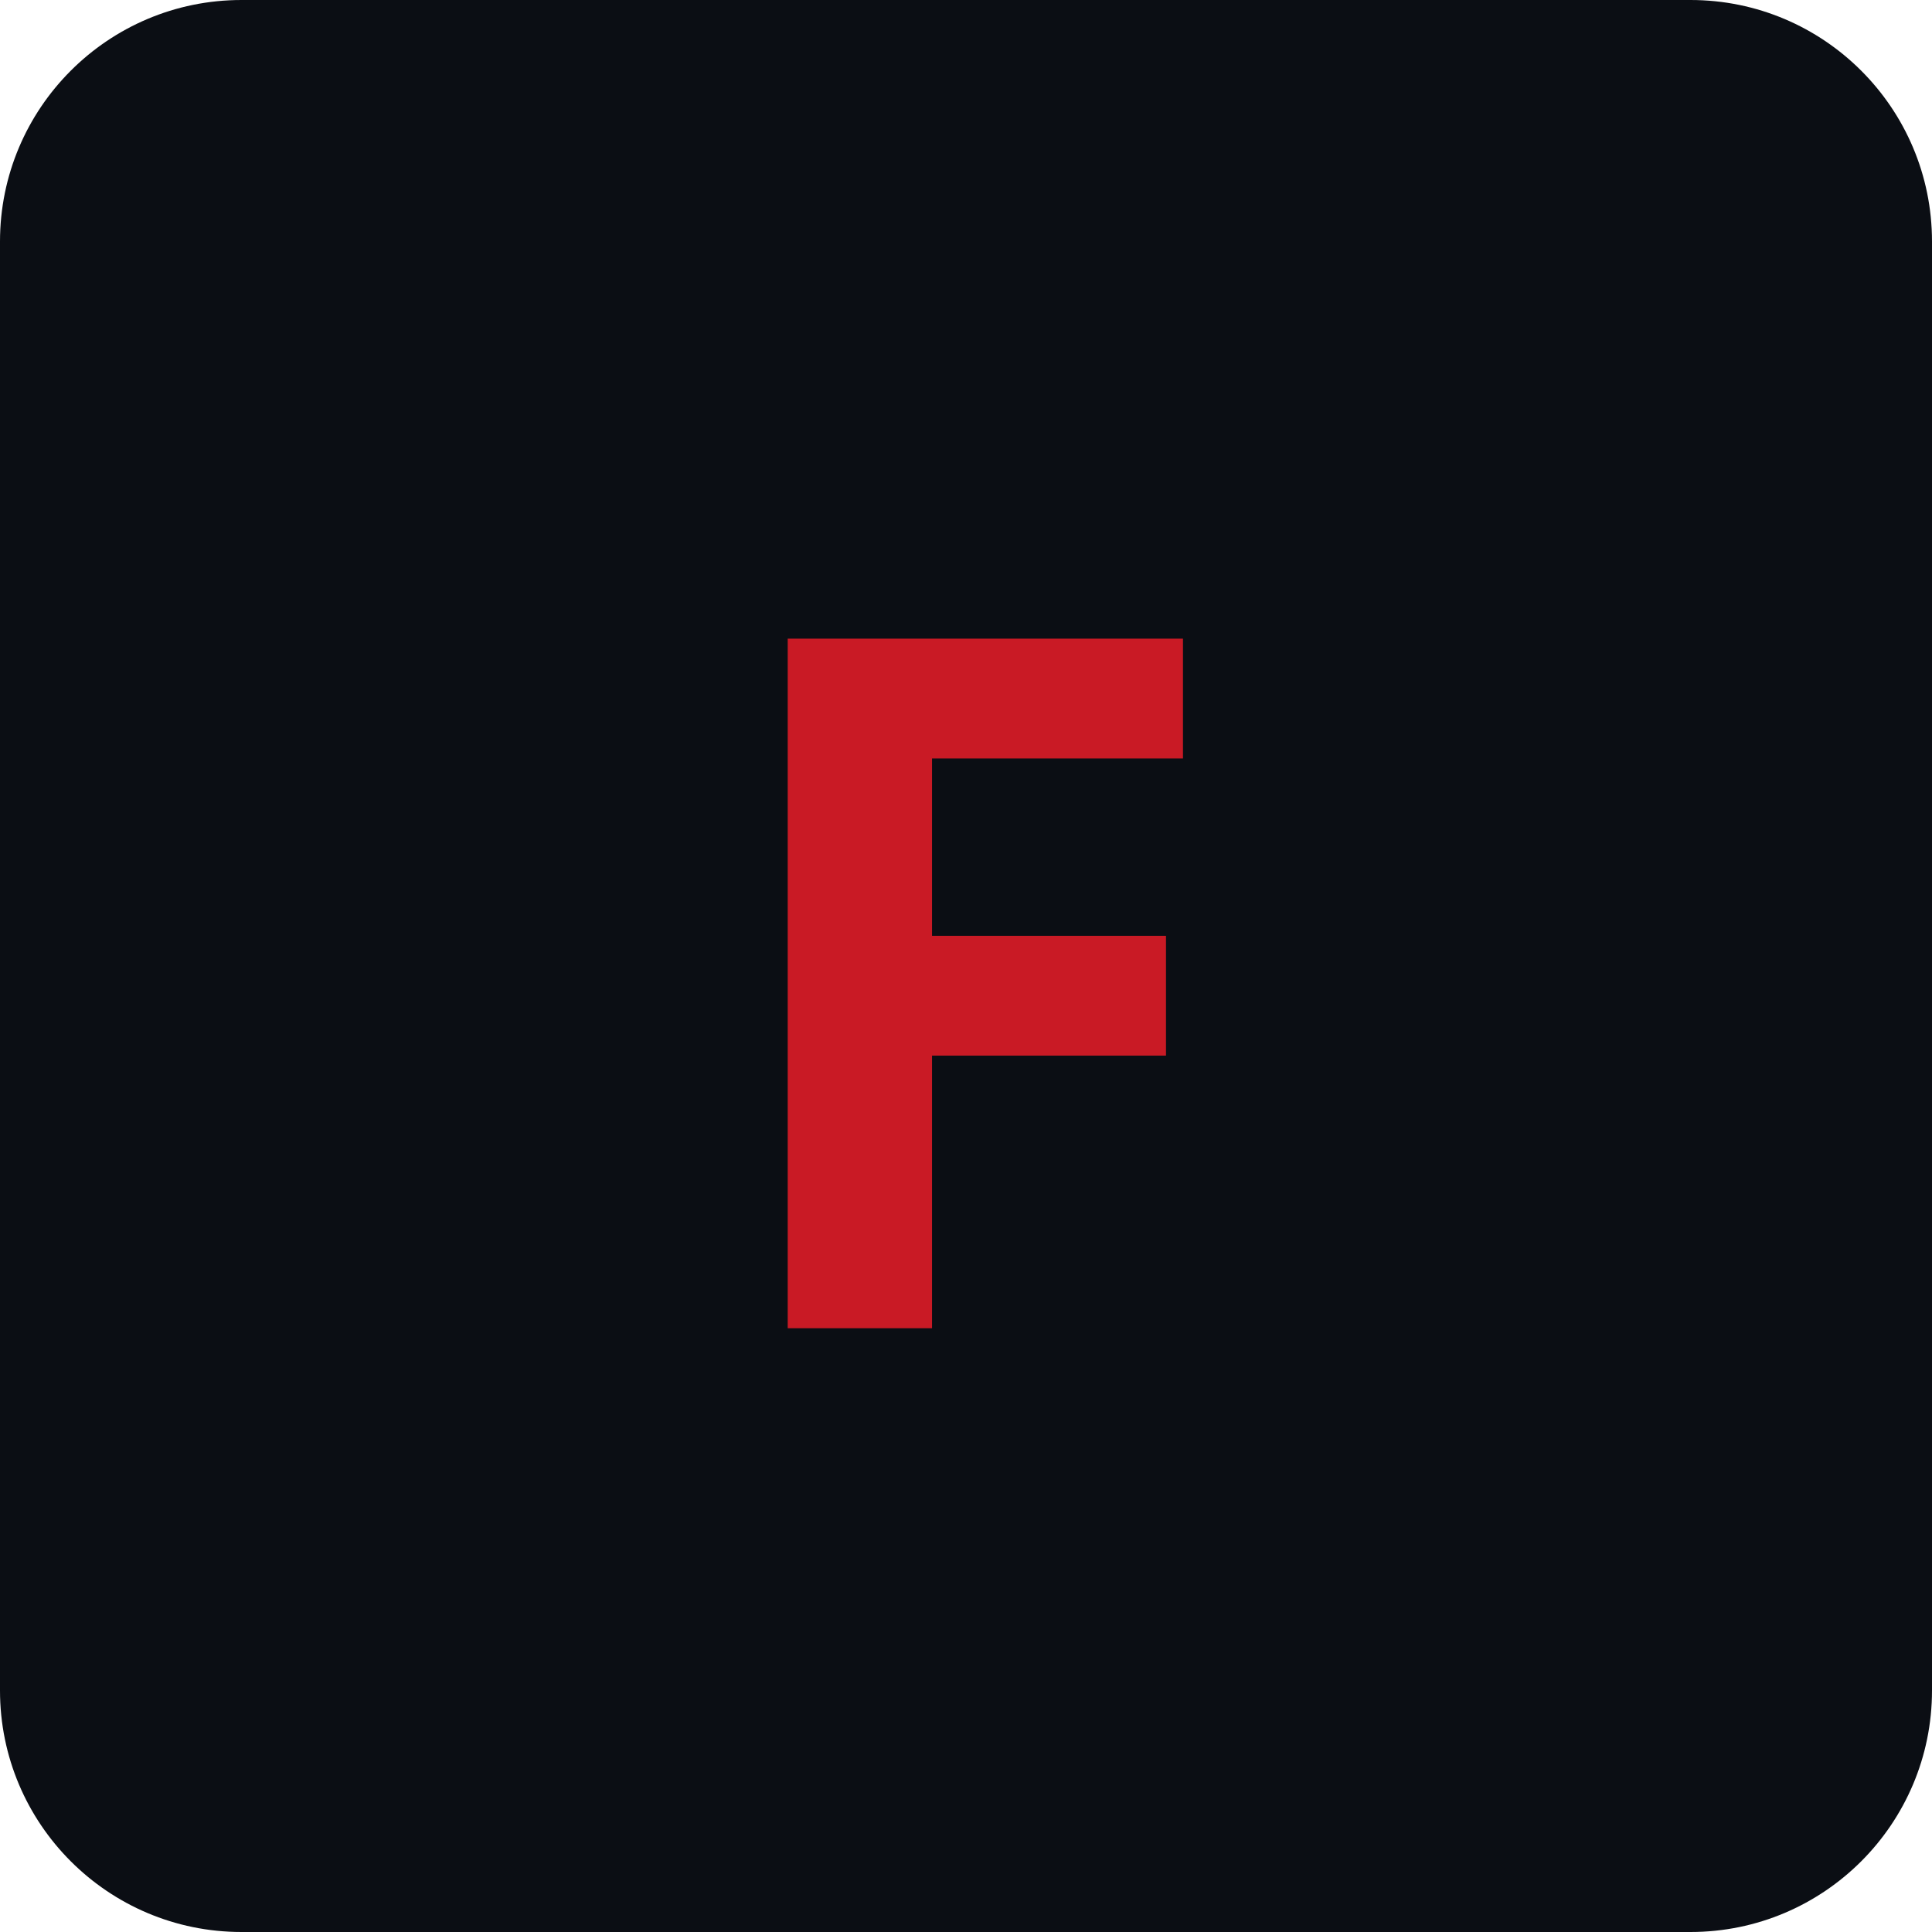
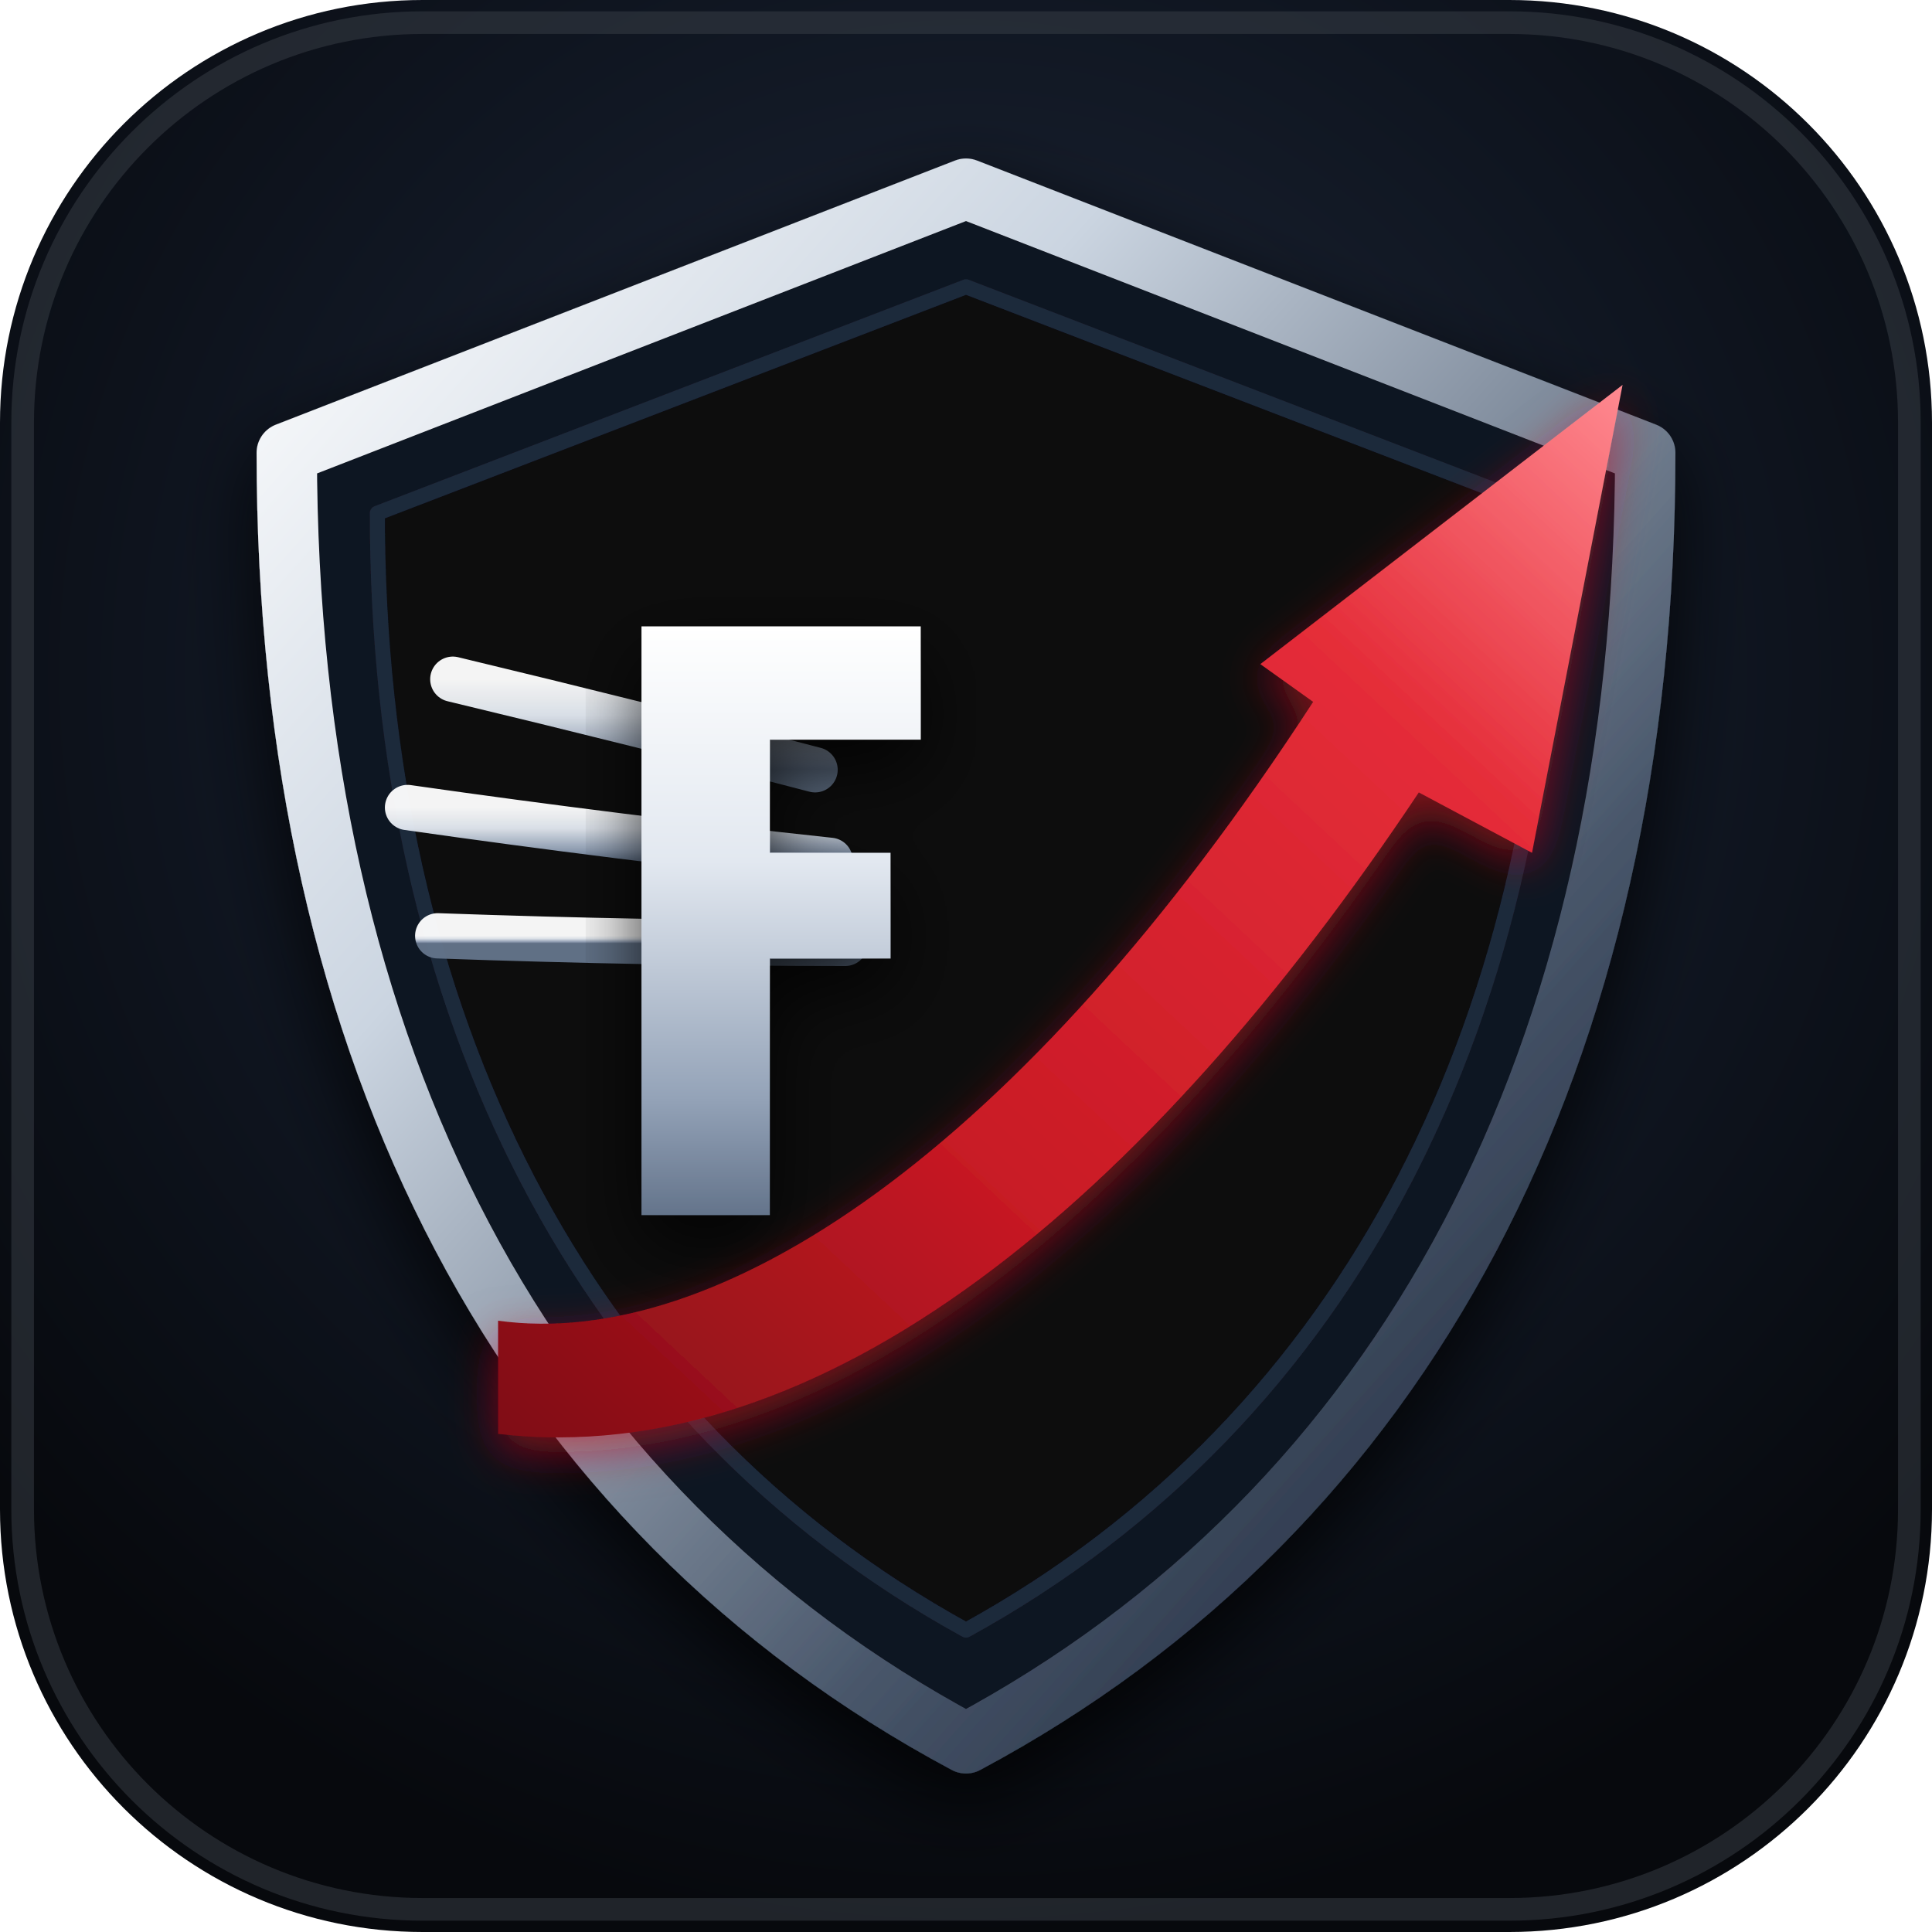
- <svg xmlns="http://www.w3.org/2000/svg" viewBox="0 0 32 32">
-   <rect width="32" height="32" rx="4" fill="#0B0E14" />
-   <text x="16" y="22" text-anchor="middle" font-family="sans-serif" font-size="16" font-weight="bold" fill="#C91A25">F</text>
+ <svg xmlns="http://www.w3.org/2000/svg" viewBox="0 0 512 512" width="100%" height="100%">
+   <defs>
+     <radialGradient id="bgGrad" cx="50%" cy="35%" r="65%">
+       <stop offset="0%" stop-color="#1E2738" />
+       <stop offset="60%" stop-color="#0F1520" />
+       <stop offset="100%" stop-color="#07090D" />
+     </radialGradient>
+     <linearGradient id="shieldRim" x1="0%" y1="0%" x2="100%" y2="100%">
+       <stop offset="0%" stop-color="#FFFFFF" />
+       <stop offset="30%" stop-color="#CBD5E1" />
+       <stop offset="70%" stop-color="#475569" />
+       <stop offset="100%" stop-color="#0F172A" />
+     </linearGradient>
+     <linearGradient id="crimsonGrad" x1="0%" y1="100%" x2="100%" y2="0%">
+       <stop offset="0%" stop-color="#7F0D14" />
+       <stop offset="35%" stop-color="#C91A25" />
+       <stop offset="75%" stop-color="#E52D39" />
+       <stop offset="100%" stop-color="#FF8A91" />
+     </linearGradient>
+     <linearGradient id="titaniumGrad" x1="0%" y1="0%" x2="0%" y2="100%">
+       <stop offset="0%" stop-color="#FFFFFF" />
+       <stop offset="40%" stop-color="#E2E8F0" />
+       <stop offset="80%" stop-color="#94A3B8" />
+       <stop offset="100%" stop-color="#64748B" />
+     </linearGradient>
+     <filter id="glow" x="-20%" y="-20%" width="140%" height="140%">
+       <feDropShadow dx="0" dy="4" stdDeviation="6" flood-color="#C91A25" flood-opacity="0.6" />
+     </filter>
+     <filter id="dropShadow" x="-20%" y="-20%" width="140%" height="140%">
+       <feDropShadow dx="0" dy="8" stdDeviation="10" flood-color="#000000" flood-opacity="0.8" />
+     </filter>
+   </defs>
+   <rect width="512" height="512" rx="112" fill="url(#bgGrad)" />
+   <rect width="500" height="500" x="6" y="6" rx="106" fill="none" stroke="#3A3F47" stroke-width="6" opacity="0.5" />
+   <g filter="url(#dropShadow)">
+     <path d="M 256 50 L 436 120 C 436 280 372 400 256 462 C 140 400 76 280 76 120 Z" fill="#101520" stroke="url(#shieldRim)" stroke-width="16" stroke-linejoin="round" />
+     <path d="M 256 76 L 412 136 C 412 268 358 376 256 432 C 154 376 100 268 100 136 Z" fill="#080B10" stroke="#1E293B" stroke-width="4" stroke-linejoin="round" />
+   </g>
+   <g fill="none" stroke="url(#titaniumGrad)" stroke-width="12" stroke-linecap="round" opacity="0.95">
+     <path d="M 120 180 Q 170 192 216 204" />
+     <path d="M 108 214 Q 164 222 220 228" />
+     <path d="M 116 248 Q 172 250 224 250" />
+   </g>
+   <path d="M 170 166 L 244 166 L 244 196 L 204 196 L 204 226 L 236 226 L 236 254 L 204 254 L 204 322 L 170 322 Z" fill="url(#titaniumGrad)" filter="url(#dropShadow)" />
+   <g filter="url(#glow)">
+     <path d="M 132 350 C 190 358 270 306 348 186 L 334 176 L 430 102 L 406 226 L 376 210 C 304 318 218 390 132 380 Z" fill="url(#crimsonGrad)" />
+   </g>
</svg>
